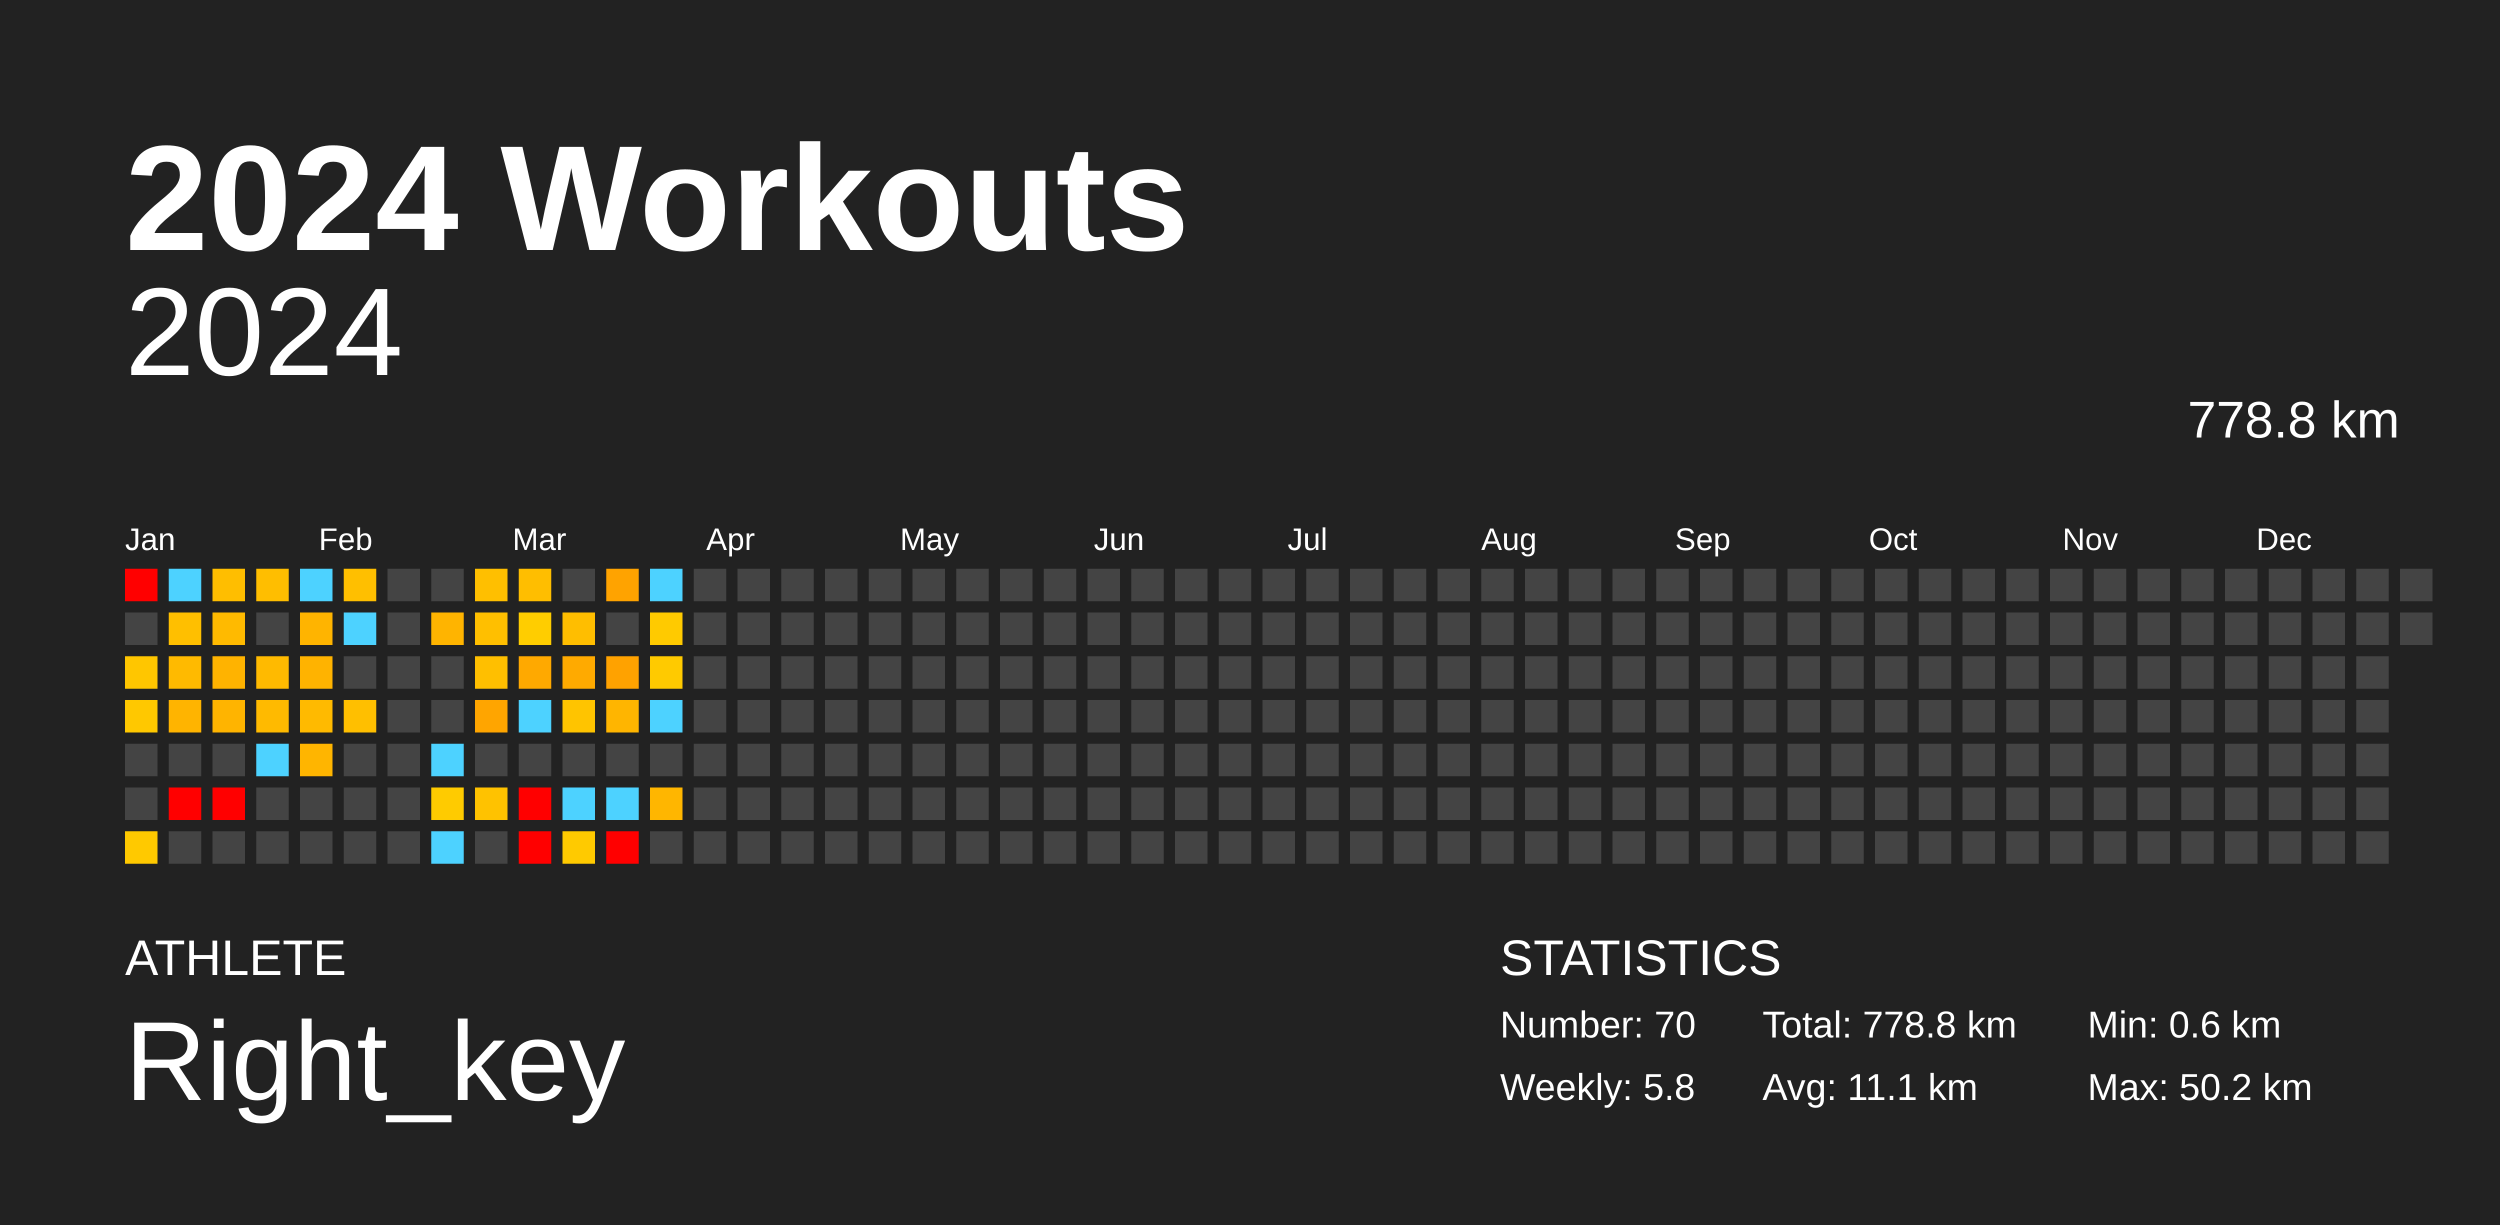
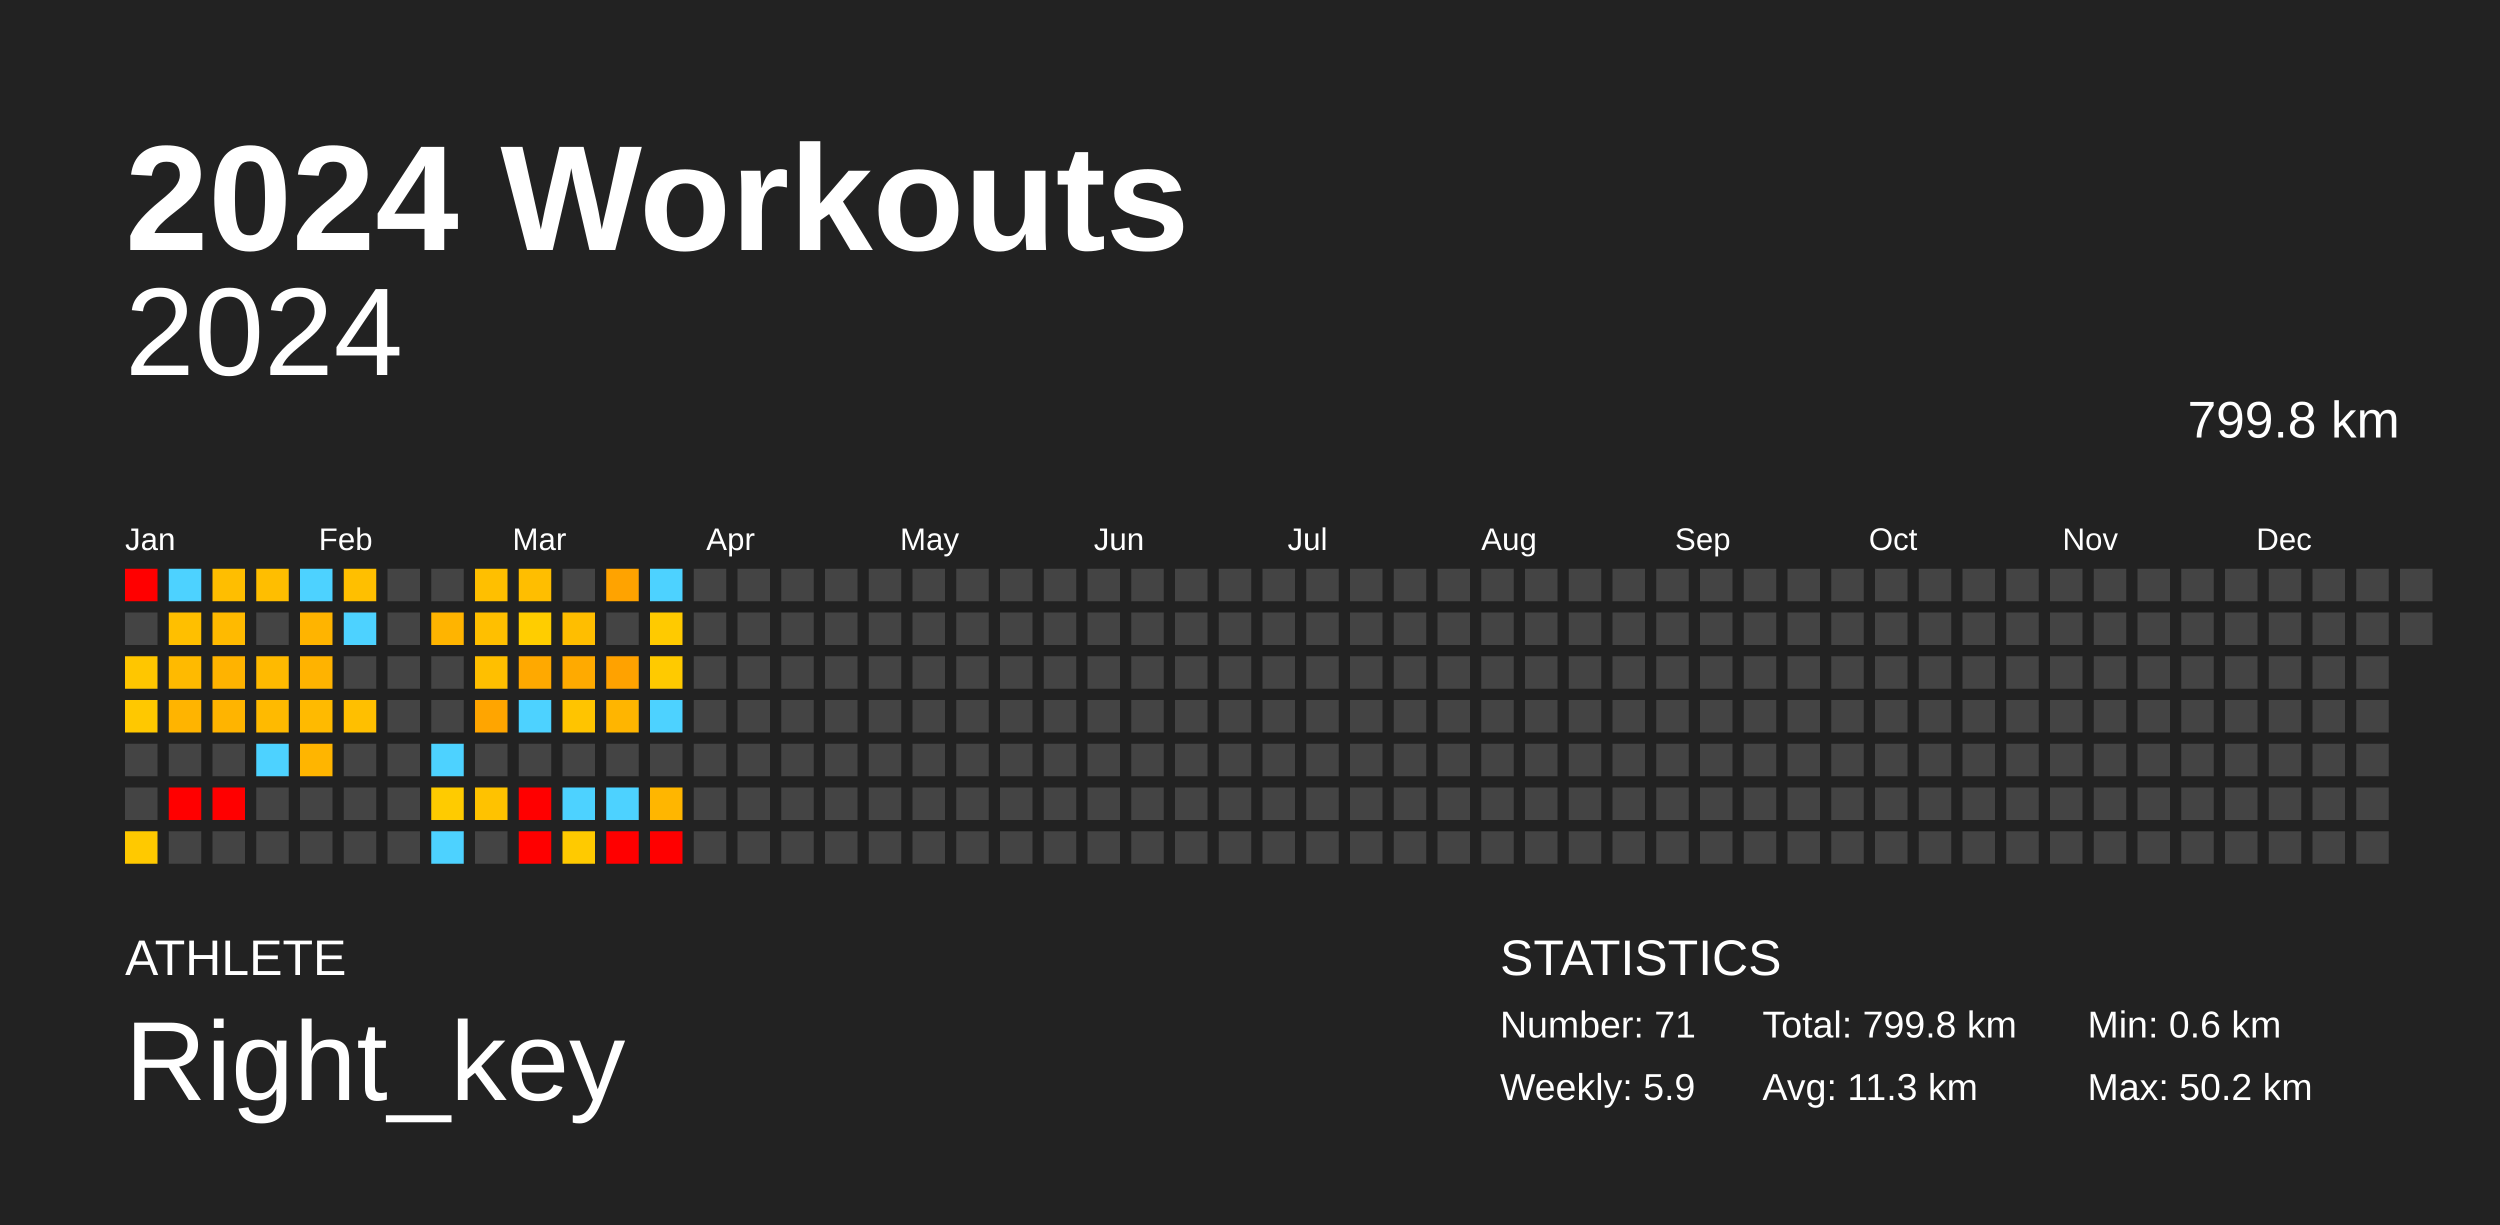
<svg xmlns="http://www.w3.org/2000/svg" baseProfile="full" height="98mm" version="1.1" viewBox="0,0,200,98" width="200mm">
  <defs />
  <rect fill="#222222" height="98" width="200" x="0" y="0" />
  <text fill="#FFFFFF" style="font-size:12px; font-family:Arial; font-weight:bold;" x="10" y="20">2024 Workouts</text>
  <text fill="#FFFFFF" style="font-size:4px; font-family:Arial" x="10" y="78">ATHLETE</text>
  <text fill="#FFFFFF" style="font-size:9px; font-family:Arial" x="10" y="88">Right_key</text>
  <text fill="#FFFFFF" style="font-size:4px; font-family:Arial" x="120" y="78">STATISTICS</text>
-   <text fill="#FFFFFF" style="font-size:3px; font-family:Arial" x="120" y="83">Number: 70</text>
-   <text fill="#FFFFFF" style="font-size:3px; font-family:Arial" x="120" y="88">Weekly: 5.8</text>
-   <text fill="#FFFFFF" style="font-size:3px; font-family:Arial" x="141" y="83">Total: 778.8 km</text>
-   <text fill="#FFFFFF" style="font-size:3px; font-family:Arial" x="141" y="88">Avg: 11.1 km</text>
+   <text fill="#FFFFFF" style="font-size:3px; font-family:Arial" x="120" y="83">Number: 71</text>
+   <text fill="#FFFFFF" style="font-size:3px; font-family:Arial" x="120" y="88">Weekly: 5.9</text>
+   <text fill="#FFFFFF" style="font-size:3px; font-family:Arial" x="141" y="83">Total: 799.8 km</text>
+   <text fill="#FFFFFF" style="font-size:3px; font-family:Arial" x="141" y="88">Avg: 11.3 km</text>
  <text fill="#FFFFFF" style="font-size:3px; font-family:Arial" x="167" y="83">Min: 0.6 km</text>
  <text fill="#FFFFFF" style="font-size:3px; font-family:Arial" x="167" y="88">Max: 50.2 km</text>
  <text alignment-baseline="hanging" fill="#FFFFFF" style="font-size:10.0px; font-family:Arial;" x="10" y="30">2024</text>
-   <text alignment-baseline="hanging" fill="#FFFFFF" style="font-size:4.125px; font-family:Arial;" x="175" y="35">778.8 km</text>
+   <text alignment-baseline="hanging" fill="#FFFFFF" style="font-size:4.125px; font-family:Arial;" x="175" y="35">799.8 km</text>
  <text fill="#FFFFFF" style="font-size:2.5px; font-family:Arial" x="10.0" y="44">Jan</text>
  <text fill="#FFFFFF" style="font-size:2.5px; font-family:Arial" x="25.5" y="44">Feb</text>
  <text fill="#FFFFFF" style="font-size:2.5px; font-family:Arial" x="41.0" y="44">Mar</text>
  <text fill="#FFFFFF" style="font-size:2.5px; font-family:Arial" x="56.5" y="44">Apr</text>
  <text fill="#FFFFFF" style="font-size:2.5px; font-family:Arial" x="72.0" y="44">May</text>
  <text fill="#FFFFFF" style="font-size:2.5px; font-family:Arial" x="87.5" y="44">Jun</text>
  <text fill="#FFFFFF" style="font-size:2.5px; font-family:Arial" x="103.0" y="44">Jul</text>
  <text fill="#FFFFFF" style="font-size:2.5px; font-family:Arial" x="118.5" y="44">Aug</text>
  <text fill="#FFFFFF" style="font-size:2.5px; font-family:Arial" x="134.0" y="44">Sep</text>
  <text fill="#FFFFFF" style="font-size:2.5px; font-family:Arial" x="149.5" y="44">Oct</text>
  <text fill="#FFFFFF" style="font-size:2.5px; font-family:Arial" x="165.0" y="44">Nov</text>
  <text fill="#FFFFFF" style="font-size:2.5px; font-family:Arial" x="180.5" y="44">Dec</text>
  <rect fill="red" height="2.6" width="2.6" x="10.0" y="45.5" />
  <rect fill="#444444" height="2.6" width="2.6" x="10.0" y="49.0" />
  <rect fill="#ffc600" height="2.6" width="2.6" x="10.0" y="52.5" />
  <rect fill="#ffc800" height="2.6" width="2.6" x="10.0" y="56.0" />
  <rect fill="#444444" height="2.6" width="2.6" x="10.0" y="59.5" />
  <rect fill="#444444" height="2.6" width="2.6" x="10.0" y="63.0" />
  <rect fill="#ffc900" height="2.6" width="2.6" x="10.0" y="66.5" />
  <rect fill="#4dd2ff" height="2.6" width="2.6" x="13.5" y="45.5" />
  <rect fill="#ffbf00" height="2.6" width="2.6" x="13.5" y="49.0" />
  <rect fill="#ffba00" height="2.6" width="2.6" x="13.5" y="52.5" />
  <rect fill="#ffb400" height="2.6" width="2.6" x="13.5" y="56.0" />
  <rect fill="#444444" height="2.6" width="2.6" x="13.5" y="59.5" />
  <rect fill="red" height="2.6" width="2.6" x="13.5" y="63.0" />
  <rect fill="#444444" height="2.6" width="2.6" x="13.5" y="66.5" />
  <rect fill="#ffbe00" height="2.6" width="2.6" x="17.0" y="45.5" />
  <rect fill="#ffba00" height="2.6" width="2.6" x="17.0" y="49.0" />
  <rect fill="#ffb300" height="2.6" width="2.6" x="17.0" y="52.5" />
  <rect fill="#ffb400" height="2.6" width="2.6" x="17.0" y="56.0" />
  <rect fill="#444444" height="2.6" width="2.6" x="17.0" y="59.5" />
  <rect fill="red" height="2.6" width="2.6" x="17.0" y="63.0" />
  <rect fill="#444444" height="2.6" width="2.6" x="17.0" y="66.5" />
  <rect fill="#ffbe00" height="2.6" width="2.6" x="20.5" y="45.5" />
  <rect fill="#444444" height="2.6" width="2.6" x="20.5" y="49.0" />
  <rect fill="#ffba00" height="2.6" width="2.6" x="20.5" y="52.5" />
  <rect fill="#ffba00" height="2.6" width="2.6" x="20.5" y="56.0" />
  <rect fill="#4dd2ff" height="2.6" width="2.6" x="20.5" y="59.5" />
  <rect fill="#444444" height="2.6" width="2.6" x="20.5" y="63.0" />
  <rect fill="#444444" height="2.6" width="2.6" x="20.5" y="66.5" />
  <rect fill="#4dd2ff" height="2.6" width="2.6" x="24.0" y="45.5" />
  <rect fill="#ffb400" height="2.6" width="2.6" x="24.0" y="49.0" />
  <rect fill="#ffb300" height="2.6" width="2.6" x="24.0" y="52.5" />
  <rect fill="#ffba00" height="2.6" width="2.6" x="24.0" y="56.0" />
  <rect fill="#ffb500" height="2.6" width="2.6" x="24.0" y="59.5" />
  <rect fill="#444444" height="2.6" width="2.6" x="24.0" y="63.0" />
  <rect fill="#444444" height="2.6" width="2.6" x="24.0" y="66.5" />
  <rect fill="#ffbf00" height="2.6" width="2.6" x="27.5" y="45.5" />
  <rect fill="#4dd2ff" height="2.6" width="2.6" x="27.5" y="49.0" />
  <rect fill="#444444" height="2.6" width="2.6" x="27.5" y="52.5" />
  <rect fill="#ffbf00" height="2.6" width="2.6" x="27.5" y="56.0" />
  <rect fill="#444444" height="2.6" width="2.6" x="27.5" y="59.5" />
  <rect fill="#444444" height="2.6" width="2.6" x="27.5" y="63.0" />
  <rect fill="#444444" height="2.6" width="2.6" x="27.5" y="66.5" />
  <rect fill="#444444" height="2.6" width="2.6" x="31.0" y="45.5" />
  <rect fill="#444444" height="2.6" width="2.6" x="31.0" y="49.0" />
  <rect fill="#444444" height="2.6" width="2.6" x="31.0" y="52.5" />
  <rect fill="#444444" height="2.6" width="2.6" x="31.0" y="56.0" />
  <rect fill="#444444" height="2.6" width="2.6" x="31.0" y="59.5" />
  <rect fill="#444444" height="2.6" width="2.6" x="31.0" y="63.0" />
  <rect fill="#444444" height="2.6" width="2.6" x="31.0" y="66.5" />
  <rect fill="#444444" height="2.6" width="2.6" x="34.5" y="45.5" />
  <rect fill="#ffb400" height="2.6" width="2.6" x="34.5" y="49.0" />
  <rect fill="#444444" height="2.6" width="2.6" x="34.5" y="52.5" />
  <rect fill="#444444" height="2.6" width="2.6" x="34.5" y="56.0" />
  <rect fill="#4dd2ff" height="2.6" width="2.6" x="34.5" y="59.5" />
  <rect fill="#ffcb00" height="2.6" width="2.6" x="34.5" y="63.0" />
  <rect fill="#4dd2ff" height="2.6" width="2.6" x="34.5" y="66.5" />
  <rect fill="#ffbf00" height="2.6" width="2.6" x="38.0" y="45.5" />
  <rect fill="#ffbf00" height="2.6" width="2.6" x="38.0" y="49.0" />
  <rect fill="#ffbf00" height="2.6" width="2.6" x="38.0" y="52.5" />
  <rect fill="#ffa500" height="2.6" width="2.6" x="38.0" y="56.0" />
  <rect fill="#444444" height="2.6" width="2.6" x="38.0" y="59.5" />
  <rect fill="#ffc200" height="2.6" width="2.6" x="38.0" y="63.0" />
  <rect fill="#444444" height="2.6" width="2.6" x="38.0" y="66.5" />
  <rect fill="#ffbe00" height="2.6" width="2.6" x="41.5" y="45.5" />
  <rect fill="#ffcd00" height="2.6" width="2.6" x="41.5" y="49.0" />
  <rect fill="#ffa900" height="2.6" width="2.6" x="41.5" y="52.5" />
  <rect fill="#4dd2ff" height="2.6" width="2.6" x="41.5" y="56.0" />
  <rect fill="#444444" height="2.6" width="2.6" x="41.5" y="59.5" />
  <rect fill="red" height="2.6" width="2.6" x="41.5" y="63.0" />
  <rect fill="red" height="2.6" width="2.6" x="41.5" y="66.5" />
  <rect fill="#444444" height="2.6" width="2.6" x="45.0" y="45.5" />
  <rect fill="#ffbe00" height="2.6" width="2.6" x="45.0" y="49.0" />
  <rect fill="#ffaa00" height="2.6" width="2.6" x="45.0" y="52.5" />
  <rect fill="#ffc400" height="2.6" width="2.6" x="45.0" y="56.0" />
  <rect fill="#444444" height="2.6" width="2.6" x="45.0" y="59.5" />
  <rect fill="#4dd2ff" height="2.6" width="2.6" x="45.0" y="63.0" />
  <rect fill="#ffca00" height="2.6" width="2.6" x="45.0" y="66.5" />
  <rect fill="#ffa300" height="2.6" width="2.6" x="48.5" y="45.5" />
  <rect fill="#444444" height="2.6" width="2.6" x="48.5" y="49.0" />
  <rect fill="#ffa200" height="2.6" width="2.6" x="48.5" y="52.5" />
  <rect fill="#ffb500" height="2.6" width="2.6" x="48.5" y="56.0" />
  <rect fill="#444444" height="2.6" width="2.6" x="48.5" y="59.5" />
  <rect fill="#4dd2ff" height="2.6" width="2.6" x="48.5" y="63.0" />
  <rect fill="red" height="2.6" width="2.6" x="48.5" y="66.5" />
  <rect fill="#4dd2ff" height="2.6" width="2.6" x="52.0" y="45.5" />
  <rect fill="#ffca00" height="2.6" width="2.6" x="52.0" y="49.0" />
  <rect fill="#ffca00" height="2.6" width="2.6" x="52.0" y="52.5" />
  <rect fill="#4dd2ff" height="2.6" width="2.6" x="52.0" y="56.0" />
  <rect fill="#444444" height="2.6" width="2.6" x="52.0" y="59.5" />
  <rect fill="#ffb600" height="2.6" width="2.6" x="52.0" y="63.0" />
-   <rect fill="#444444" height="2.6" width="2.6" x="52.0" y="66.5" />
+   <rect fill="red" height="2.6" width="2.6" x="52.0" y="66.5" />
  <rect fill="#444444" height="2.6" width="2.6" x="55.5" y="45.5" />
  <rect fill="#444444" height="2.6" width="2.6" x="55.5" y="49.0" />
  <rect fill="#444444" height="2.6" width="2.6" x="55.5" y="52.5" />
  <rect fill="#444444" height="2.6" width="2.6" x="55.5" y="56.0" />
  <rect fill="#444444" height="2.6" width="2.6" x="55.5" y="59.5" />
  <rect fill="#444444" height="2.6" width="2.6" x="55.5" y="63.0" />
  <rect fill="#444444" height="2.6" width="2.6" x="55.5" y="66.5" />
  <rect fill="#444444" height="2.6" width="2.6" x="59.0" y="45.5" />
  <rect fill="#444444" height="2.6" width="2.6" x="59.0" y="49.0" />
  <rect fill="#444444" height="2.6" width="2.6" x="59.0" y="52.5" />
  <rect fill="#444444" height="2.6" width="2.6" x="59.0" y="56.0" />
  <rect fill="#444444" height="2.6" width="2.6" x="59.0" y="59.5" />
  <rect fill="#444444" height="2.6" width="2.6" x="59.0" y="63.0" />
  <rect fill="#444444" height="2.6" width="2.6" x="59.0" y="66.5" />
  <rect fill="#444444" height="2.6" width="2.6" x="62.5" y="45.5" />
  <rect fill="#444444" height="2.6" width="2.6" x="62.5" y="49.0" />
  <rect fill="#444444" height="2.6" width="2.6" x="62.5" y="52.5" />
  <rect fill="#444444" height="2.6" width="2.6" x="62.5" y="56.0" />
  <rect fill="#444444" height="2.6" width="2.6" x="62.5" y="59.5" />
  <rect fill="#444444" height="2.6" width="2.6" x="62.5" y="63.0" />
  <rect fill="#444444" height="2.6" width="2.6" x="62.5" y="66.5" />
  <rect fill="#444444" height="2.6" width="2.6" x="66.0" y="45.5" />
  <rect fill="#444444" height="2.6" width="2.6" x="66.0" y="49.0" />
  <rect fill="#444444" height="2.6" width="2.6" x="66.0" y="52.5" />
  <rect fill="#444444" height="2.6" width="2.6" x="66.0" y="56.0" />
  <rect fill="#444444" height="2.6" width="2.6" x="66.0" y="59.5" />
  <rect fill="#444444" height="2.6" width="2.6" x="66.0" y="63.0" />
  <rect fill="#444444" height="2.6" width="2.6" x="66.0" y="66.5" />
  <rect fill="#444444" height="2.6" width="2.6" x="69.5" y="45.5" />
  <rect fill="#444444" height="2.6" width="2.6" x="69.5" y="49.0" />
  <rect fill="#444444" height="2.6" width="2.6" x="69.5" y="52.5" />
  <rect fill="#444444" height="2.6" width="2.6" x="69.5" y="56.0" />
  <rect fill="#444444" height="2.6" width="2.6" x="69.5" y="59.5" />
  <rect fill="#444444" height="2.6" width="2.6" x="69.5" y="63.0" />
  <rect fill="#444444" height="2.6" width="2.6" x="69.5" y="66.5" />
  <rect fill="#444444" height="2.6" width="2.6" x="73.0" y="45.5" />
  <rect fill="#444444" height="2.6" width="2.6" x="73.0" y="49.0" />
  <rect fill="#444444" height="2.6" width="2.6" x="73.0" y="52.5" />
  <rect fill="#444444" height="2.6" width="2.6" x="73.0" y="56.0" />
  <rect fill="#444444" height="2.6" width="2.6" x="73.0" y="59.5" />
  <rect fill="#444444" height="2.6" width="2.6" x="73.0" y="63.0" />
  <rect fill="#444444" height="2.6" width="2.6" x="73.0" y="66.5" />
  <rect fill="#444444" height="2.6" width="2.6" x="76.5" y="45.5" />
  <rect fill="#444444" height="2.6" width="2.6" x="76.5" y="49.0" />
  <rect fill="#444444" height="2.6" width="2.6" x="76.5" y="52.5" />
  <rect fill="#444444" height="2.6" width="2.6" x="76.5" y="56.0" />
  <rect fill="#444444" height="2.6" width="2.6" x="76.5" y="59.5" />
  <rect fill="#444444" height="2.6" width="2.6" x="76.5" y="63.0" />
  <rect fill="#444444" height="2.6" width="2.6" x="76.5" y="66.5" />
  <rect fill="#444444" height="2.6" width="2.6" x="80.0" y="45.5" />
  <rect fill="#444444" height="2.6" width="2.6" x="80.0" y="49.0" />
  <rect fill="#444444" height="2.6" width="2.6" x="80.0" y="52.5" />
  <rect fill="#444444" height="2.6" width="2.6" x="80.0" y="56.0" />
  <rect fill="#444444" height="2.6" width="2.6" x="80.0" y="59.5" />
  <rect fill="#444444" height="2.6" width="2.6" x="80.0" y="63.0" />
  <rect fill="#444444" height="2.6" width="2.6" x="80.0" y="66.5" />
  <rect fill="#444444" height="2.6" width="2.6" x="83.5" y="45.5" />
  <rect fill="#444444" height="2.6" width="2.6" x="83.5" y="49.0" />
  <rect fill="#444444" height="2.6" width="2.6" x="83.5" y="52.5" />
  <rect fill="#444444" height="2.6" width="2.6" x="83.5" y="56.0" />
  <rect fill="#444444" height="2.6" width="2.6" x="83.5" y="59.5" />
  <rect fill="#444444" height="2.6" width="2.6" x="83.5" y="63.0" />
  <rect fill="#444444" height="2.6" width="2.6" x="83.5" y="66.5" />
  <rect fill="#444444" height="2.6" width="2.6" x="87.0" y="45.5" />
  <rect fill="#444444" height="2.6" width="2.6" x="87.0" y="49.0" />
  <rect fill="#444444" height="2.6" width="2.6" x="87.0" y="52.5" />
  <rect fill="#444444" height="2.6" width="2.6" x="87.0" y="56.0" />
  <rect fill="#444444" height="2.6" width="2.6" x="87.0" y="59.5" />
  <rect fill="#444444" height="2.6" width="2.6" x="87.0" y="63.0" />
  <rect fill="#444444" height="2.6" width="2.6" x="87.0" y="66.5" />
  <rect fill="#444444" height="2.6" width="2.6" x="90.5" y="45.5" />
  <rect fill="#444444" height="2.6" width="2.6" x="90.5" y="49.0" />
  <rect fill="#444444" height="2.6" width="2.6" x="90.5" y="52.5" />
  <rect fill="#444444" height="2.6" width="2.6" x="90.5" y="56.0" />
  <rect fill="#444444" height="2.6" width="2.6" x="90.5" y="59.5" />
  <rect fill="#444444" height="2.6" width="2.6" x="90.5" y="63.0" />
  <rect fill="#444444" height="2.6" width="2.6" x="90.5" y="66.5" />
  <rect fill="#444444" height="2.6" width="2.6" x="94.0" y="45.5" />
  <rect fill="#444444" height="2.6" width="2.6" x="94.0" y="49.0" />
  <rect fill="#444444" height="2.6" width="2.6" x="94.0" y="52.5" />
  <rect fill="#444444" height="2.6" width="2.6" x="94.0" y="56.0" />
  <rect fill="#444444" height="2.6" width="2.6" x="94.0" y="59.5" />
  <rect fill="#444444" height="2.6" width="2.6" x="94.0" y="63.0" />
  <rect fill="#444444" height="2.6" width="2.6" x="94.0" y="66.5" />
  <rect fill="#444444" height="2.6" width="2.6" x="97.5" y="45.5" />
  <rect fill="#444444" height="2.6" width="2.6" x="97.5" y="49.0" />
  <rect fill="#444444" height="2.6" width="2.6" x="97.5" y="52.5" />
  <rect fill="#444444" height="2.6" width="2.6" x="97.5" y="56.0" />
  <rect fill="#444444" height="2.6" width="2.6" x="97.5" y="59.5" />
  <rect fill="#444444" height="2.6" width="2.6" x="97.5" y="63.0" />
  <rect fill="#444444" height="2.6" width="2.6" x="97.5" y="66.5" />
  <rect fill="#444444" height="2.6" width="2.6" x="101.0" y="45.5" />
  <rect fill="#444444" height="2.6" width="2.6" x="101.0" y="49.0" />
  <rect fill="#444444" height="2.6" width="2.6" x="101.0" y="52.5" />
  <rect fill="#444444" height="2.6" width="2.6" x="101.0" y="56.0" />
  <rect fill="#444444" height="2.6" width="2.6" x="101.0" y="59.5" />
  <rect fill="#444444" height="2.6" width="2.6" x="101.0" y="63.0" />
  <rect fill="#444444" height="2.6" width="2.6" x="101.0" y="66.5" />
  <rect fill="#444444" height="2.6" width="2.6" x="104.5" y="45.5" />
  <rect fill="#444444" height="2.6" width="2.6" x="104.5" y="49.0" />
  <rect fill="#444444" height="2.6" width="2.6" x="104.5" y="52.5" />
  <rect fill="#444444" height="2.6" width="2.6" x="104.5" y="56.0" />
  <rect fill="#444444" height="2.6" width="2.6" x="104.5" y="59.5" />
  <rect fill="#444444" height="2.6" width="2.6" x="104.5" y="63.0" />
  <rect fill="#444444" height="2.6" width="2.6" x="104.5" y="66.5" />
  <rect fill="#444444" height="2.6" width="2.6" x="108.0" y="45.5" />
  <rect fill="#444444" height="2.6" width="2.6" x="108.0" y="49.0" />
  <rect fill="#444444" height="2.6" width="2.6" x="108.0" y="52.5" />
  <rect fill="#444444" height="2.6" width="2.6" x="108.0" y="56.0" />
  <rect fill="#444444" height="2.6" width="2.6" x="108.0" y="59.5" />
  <rect fill="#444444" height="2.6" width="2.6" x="108.0" y="63.0" />
  <rect fill="#444444" height="2.6" width="2.6" x="108.0" y="66.5" />
  <rect fill="#444444" height="2.6" width="2.6" x="111.5" y="45.5" />
  <rect fill="#444444" height="2.6" width="2.6" x="111.5" y="49.0" />
  <rect fill="#444444" height="2.6" width="2.6" x="111.5" y="52.5" />
  <rect fill="#444444" height="2.6" width="2.6" x="111.5" y="56.0" />
  <rect fill="#444444" height="2.6" width="2.6" x="111.5" y="59.5" />
  <rect fill="#444444" height="2.6" width="2.6" x="111.5" y="63.0" />
  <rect fill="#444444" height="2.6" width="2.6" x="111.5" y="66.5" />
  <rect fill="#444444" height="2.6" width="2.6" x="115.0" y="45.5" />
  <rect fill="#444444" height="2.6" width="2.6" x="115.0" y="49.0" />
  <rect fill="#444444" height="2.6" width="2.6" x="115.0" y="52.5" />
  <rect fill="#444444" height="2.6" width="2.6" x="115.0" y="56.0" />
  <rect fill="#444444" height="2.6" width="2.6" x="115.0" y="59.5" />
  <rect fill="#444444" height="2.6" width="2.6" x="115.0" y="63.0" />
  <rect fill="#444444" height="2.6" width="2.6" x="115.0" y="66.5" />
  <rect fill="#444444" height="2.6" width="2.6" x="118.5" y="45.5" />
  <rect fill="#444444" height="2.6" width="2.6" x="118.5" y="49.0" />
  <rect fill="#444444" height="2.6" width="2.6" x="118.5" y="52.5" />
  <rect fill="#444444" height="2.6" width="2.6" x="118.5" y="56.0" />
  <rect fill="#444444" height="2.6" width="2.6" x="118.5" y="59.5" />
  <rect fill="#444444" height="2.6" width="2.6" x="118.5" y="63.0" />
  <rect fill="#444444" height="2.6" width="2.6" x="118.5" y="66.5" />
  <rect fill="#444444" height="2.6" width="2.6" x="122.0" y="45.5" />
  <rect fill="#444444" height="2.6" width="2.6" x="122.0" y="49.0" />
  <rect fill="#444444" height="2.6" width="2.6" x="122.0" y="52.5" />
  <rect fill="#444444" height="2.6" width="2.6" x="122.0" y="56.0" />
  <rect fill="#444444" height="2.6" width="2.6" x="122.0" y="59.5" />
  <rect fill="#444444" height="2.6" width="2.6" x="122.0" y="63.0" />
  <rect fill="#444444" height="2.6" width="2.6" x="122.0" y="66.5" />
  <rect fill="#444444" height="2.6" width="2.6" x="125.5" y="45.5" />
  <rect fill="#444444" height="2.6" width="2.6" x="125.5" y="49.0" />
  <rect fill="#444444" height="2.6" width="2.6" x="125.5" y="52.5" />
  <rect fill="#444444" height="2.6" width="2.6" x="125.5" y="56.0" />
  <rect fill="#444444" height="2.6" width="2.6" x="125.5" y="59.5" />
  <rect fill="#444444" height="2.6" width="2.6" x="125.5" y="63.0" />
  <rect fill="#444444" height="2.6" width="2.6" x="125.5" y="66.5" />
  <rect fill="#444444" height="2.6" width="2.6" x="129.0" y="45.5" />
  <rect fill="#444444" height="2.6" width="2.6" x="129.0" y="49.0" />
  <rect fill="#444444" height="2.6" width="2.6" x="129.0" y="52.5" />
  <rect fill="#444444" height="2.6" width="2.6" x="129.0" y="56.0" />
  <rect fill="#444444" height="2.6" width="2.6" x="129.0" y="59.5" />
  <rect fill="#444444" height="2.6" width="2.6" x="129.0" y="63.0" />
  <rect fill="#444444" height="2.6" width="2.6" x="129.0" y="66.5" />
  <rect fill="#444444" height="2.6" width="2.6" x="132.5" y="45.5" />
  <rect fill="#444444" height="2.6" width="2.6" x="132.5" y="49.0" />
  <rect fill="#444444" height="2.6" width="2.6" x="132.5" y="52.5" />
  <rect fill="#444444" height="2.6" width="2.6" x="132.5" y="56.0" />
  <rect fill="#444444" height="2.6" width="2.6" x="132.5" y="59.5" />
  <rect fill="#444444" height="2.6" width="2.6" x="132.5" y="63.0" />
  <rect fill="#444444" height="2.6" width="2.6" x="132.5" y="66.5" />
  <rect fill="#444444" height="2.6" width="2.6" x="136.0" y="45.5" />
  <rect fill="#444444" height="2.6" width="2.6" x="136.0" y="49.0" />
  <rect fill="#444444" height="2.6" width="2.6" x="136.0" y="52.5" />
  <rect fill="#444444" height="2.6" width="2.6" x="136.0" y="56.0" />
  <rect fill="#444444" height="2.6" width="2.6" x="136.0" y="59.5" />
  <rect fill="#444444" height="2.6" width="2.6" x="136.0" y="63.0" />
  <rect fill="#444444" height="2.6" width="2.6" x="136.0" y="66.5" />
  <rect fill="#444444" height="2.6" width="2.6" x="139.5" y="45.5" />
  <rect fill="#444444" height="2.6" width="2.6" x="139.5" y="49.0" />
  <rect fill="#444444" height="2.6" width="2.6" x="139.5" y="52.5" />
  <rect fill="#444444" height="2.6" width="2.6" x="139.5" y="56.0" />
  <rect fill="#444444" height="2.6" width="2.6" x="139.5" y="59.5" />
  <rect fill="#444444" height="2.6" width="2.6" x="139.5" y="63.0" />
  <rect fill="#444444" height="2.6" width="2.6" x="139.5" y="66.5" />
  <rect fill="#444444" height="2.6" width="2.6" x="143.0" y="45.5" />
  <rect fill="#444444" height="2.6" width="2.6" x="143.0" y="49.0" />
  <rect fill="#444444" height="2.6" width="2.6" x="143.0" y="52.5" />
  <rect fill="#444444" height="2.6" width="2.6" x="143.0" y="56.0" />
  <rect fill="#444444" height="2.6" width="2.6" x="143.0" y="59.5" />
  <rect fill="#444444" height="2.6" width="2.6" x="143.0" y="63.0" />
  <rect fill="#444444" height="2.6" width="2.6" x="143.0" y="66.5" />
  <rect fill="#444444" height="2.6" width="2.6" x="146.5" y="45.5" />
  <rect fill="#444444" height="2.6" width="2.6" x="146.5" y="49.0" />
  <rect fill="#444444" height="2.6" width="2.6" x="146.5" y="52.5" />
  <rect fill="#444444" height="2.6" width="2.6" x="146.5" y="56.0" />
  <rect fill="#444444" height="2.6" width="2.6" x="146.5" y="59.5" />
  <rect fill="#444444" height="2.6" width="2.6" x="146.5" y="63.0" />
  <rect fill="#444444" height="2.6" width="2.6" x="146.5" y="66.5" />
  <rect fill="#444444" height="2.6" width="2.6" x="150.0" y="45.5" />
  <rect fill="#444444" height="2.6" width="2.6" x="150.0" y="49.0" />
  <rect fill="#444444" height="2.6" width="2.6" x="150.0" y="52.5" />
  <rect fill="#444444" height="2.6" width="2.6" x="150.0" y="56.0" />
  <rect fill="#444444" height="2.6" width="2.6" x="150.0" y="59.5" />
  <rect fill="#444444" height="2.6" width="2.6" x="150.0" y="63.0" />
  <rect fill="#444444" height="2.6" width="2.6" x="150.0" y="66.5" />
  <rect fill="#444444" height="2.6" width="2.6" x="153.5" y="45.5" />
  <rect fill="#444444" height="2.6" width="2.6" x="153.5" y="49.0" />
  <rect fill="#444444" height="2.6" width="2.6" x="153.5" y="52.5" />
  <rect fill="#444444" height="2.6" width="2.6" x="153.5" y="56.0" />
  <rect fill="#444444" height="2.6" width="2.6" x="153.5" y="59.5" />
  <rect fill="#444444" height="2.6" width="2.6" x="153.5" y="63.0" />
  <rect fill="#444444" height="2.6" width="2.6" x="153.5" y="66.5" />
  <rect fill="#444444" height="2.6" width="2.6" x="157.0" y="45.5" />
  <rect fill="#444444" height="2.6" width="2.6" x="157.0" y="49.0" />
  <rect fill="#444444" height="2.6" width="2.6" x="157.0" y="52.5" />
  <rect fill="#444444" height="2.6" width="2.6" x="157.0" y="56.0" />
  <rect fill="#444444" height="2.6" width="2.6" x="157.0" y="59.5" />
  <rect fill="#444444" height="2.6" width="2.6" x="157.0" y="63.0" />
  <rect fill="#444444" height="2.6" width="2.6" x="157.0" y="66.5" />
  <rect fill="#444444" height="2.6" width="2.6" x="160.5" y="45.5" />
  <rect fill="#444444" height="2.6" width="2.6" x="160.5" y="49.0" />
  <rect fill="#444444" height="2.6" width="2.6" x="160.5" y="52.5" />
  <rect fill="#444444" height="2.6" width="2.6" x="160.5" y="56.0" />
  <rect fill="#444444" height="2.6" width="2.6" x="160.5" y="59.5" />
  <rect fill="#444444" height="2.6" width="2.6" x="160.5" y="63.0" />
  <rect fill="#444444" height="2.6" width="2.6" x="160.5" y="66.5" />
  <rect fill="#444444" height="2.6" width="2.6" x="164.0" y="45.5" />
  <rect fill="#444444" height="2.6" width="2.6" x="164.0" y="49.0" />
  <rect fill="#444444" height="2.6" width="2.6" x="164.0" y="52.5" />
  <rect fill="#444444" height="2.6" width="2.6" x="164.0" y="56.0" />
  <rect fill="#444444" height="2.6" width="2.6" x="164.0" y="59.5" />
  <rect fill="#444444" height="2.6" width="2.6" x="164.0" y="63.0" />
  <rect fill="#444444" height="2.6" width="2.6" x="164.0" y="66.5" />
  <rect fill="#444444" height="2.6" width="2.6" x="167.5" y="45.5" />
  <rect fill="#444444" height="2.6" width="2.6" x="167.5" y="49.0" />
  <rect fill="#444444" height="2.6" width="2.6" x="167.5" y="52.5" />
  <rect fill="#444444" height="2.6" width="2.6" x="167.5" y="56.0" />
  <rect fill="#444444" height="2.6" width="2.6" x="167.5" y="59.5" />
  <rect fill="#444444" height="2.6" width="2.6" x="167.5" y="63.0" />
  <rect fill="#444444" height="2.6" width="2.6" x="167.5" y="66.5" />
  <rect fill="#444444" height="2.6" width="2.6" x="171.0" y="45.5" />
  <rect fill="#444444" height="2.6" width="2.6" x="171.0" y="49.0" />
  <rect fill="#444444" height="2.6" width="2.6" x="171.0" y="52.5" />
  <rect fill="#444444" height="2.6" width="2.6" x="171.0" y="56.0" />
  <rect fill="#444444" height="2.6" width="2.6" x="171.0" y="59.5" />
  <rect fill="#444444" height="2.6" width="2.6" x="171.0" y="63.0" />
  <rect fill="#444444" height="2.6" width="2.6" x="171.0" y="66.5" />
  <rect fill="#444444" height="2.6" width="2.6" x="174.5" y="45.5" />
  <rect fill="#444444" height="2.6" width="2.6" x="174.5" y="49.0" />
  <rect fill="#444444" height="2.6" width="2.6" x="174.5" y="52.5" />
  <rect fill="#444444" height="2.6" width="2.6" x="174.5" y="56.0" />
  <rect fill="#444444" height="2.6" width="2.6" x="174.5" y="59.5" />
  <rect fill="#444444" height="2.6" width="2.6" x="174.5" y="63.0" />
  <rect fill="#444444" height="2.6" width="2.6" x="174.5" y="66.5" />
  <rect fill="#444444" height="2.6" width="2.6" x="178.0" y="45.5" />
  <rect fill="#444444" height="2.6" width="2.6" x="178.0" y="49.0" />
  <rect fill="#444444" height="2.6" width="2.6" x="178.0" y="52.5" />
  <rect fill="#444444" height="2.6" width="2.6" x="178.0" y="56.0" />
  <rect fill="#444444" height="2.6" width="2.6" x="178.0" y="59.5" />
  <rect fill="#444444" height="2.6" width="2.6" x="178.0" y="63.0" />
  <rect fill="#444444" height="2.6" width="2.6" x="178.0" y="66.5" />
  <rect fill="#444444" height="2.6" width="2.6" x="181.5" y="45.5" />
  <rect fill="#444444" height="2.6" width="2.6" x="181.5" y="49.0" />
  <rect fill="#444444" height="2.6" width="2.6" x="181.5" y="52.5" />
  <rect fill="#444444" height="2.6" width="2.6" x="181.5" y="56.0" />
  <rect fill="#444444" height="2.6" width="2.6" x="181.5" y="59.5" />
  <rect fill="#444444" height="2.6" width="2.6" x="181.5" y="63.0" />
  <rect fill="#444444" height="2.6" width="2.6" x="181.5" y="66.5" />
  <rect fill="#444444" height="2.6" width="2.6" x="185.0" y="45.5" />
  <rect fill="#444444" height="2.6" width="2.6" x="185.0" y="49.0" />
  <rect fill="#444444" height="2.6" width="2.6" x="185.0" y="52.5" />
  <rect fill="#444444" height="2.6" width="2.6" x="185.0" y="56.0" />
  <rect fill="#444444" height="2.6" width="2.6" x="185.0" y="59.5" />
  <rect fill="#444444" height="2.6" width="2.6" x="185.0" y="63.0" />
  <rect fill="#444444" height="2.6" width="2.6" x="185.0" y="66.5" />
  <rect fill="#444444" height="2.6" width="2.6" x="188.5" y="45.5" />
  <rect fill="#444444" height="2.6" width="2.6" x="188.5" y="49.0" />
  <rect fill="#444444" height="2.6" width="2.6" x="188.5" y="52.5" />
  <rect fill="#444444" height="2.6" width="2.6" x="188.5" y="56.0" />
  <rect fill="#444444" height="2.6" width="2.6" x="188.5" y="59.5" />
  <rect fill="#444444" height="2.6" width="2.6" x="188.5" y="63.0" />
  <rect fill="#444444" height="2.6" width="2.6" x="188.5" y="66.5" />
  <rect fill="#444444" height="2.6" width="2.6" x="192.0" y="45.5" />
  <rect fill="#444444" height="2.6" width="2.6" x="192.0" y="49.0" />
</svg>
